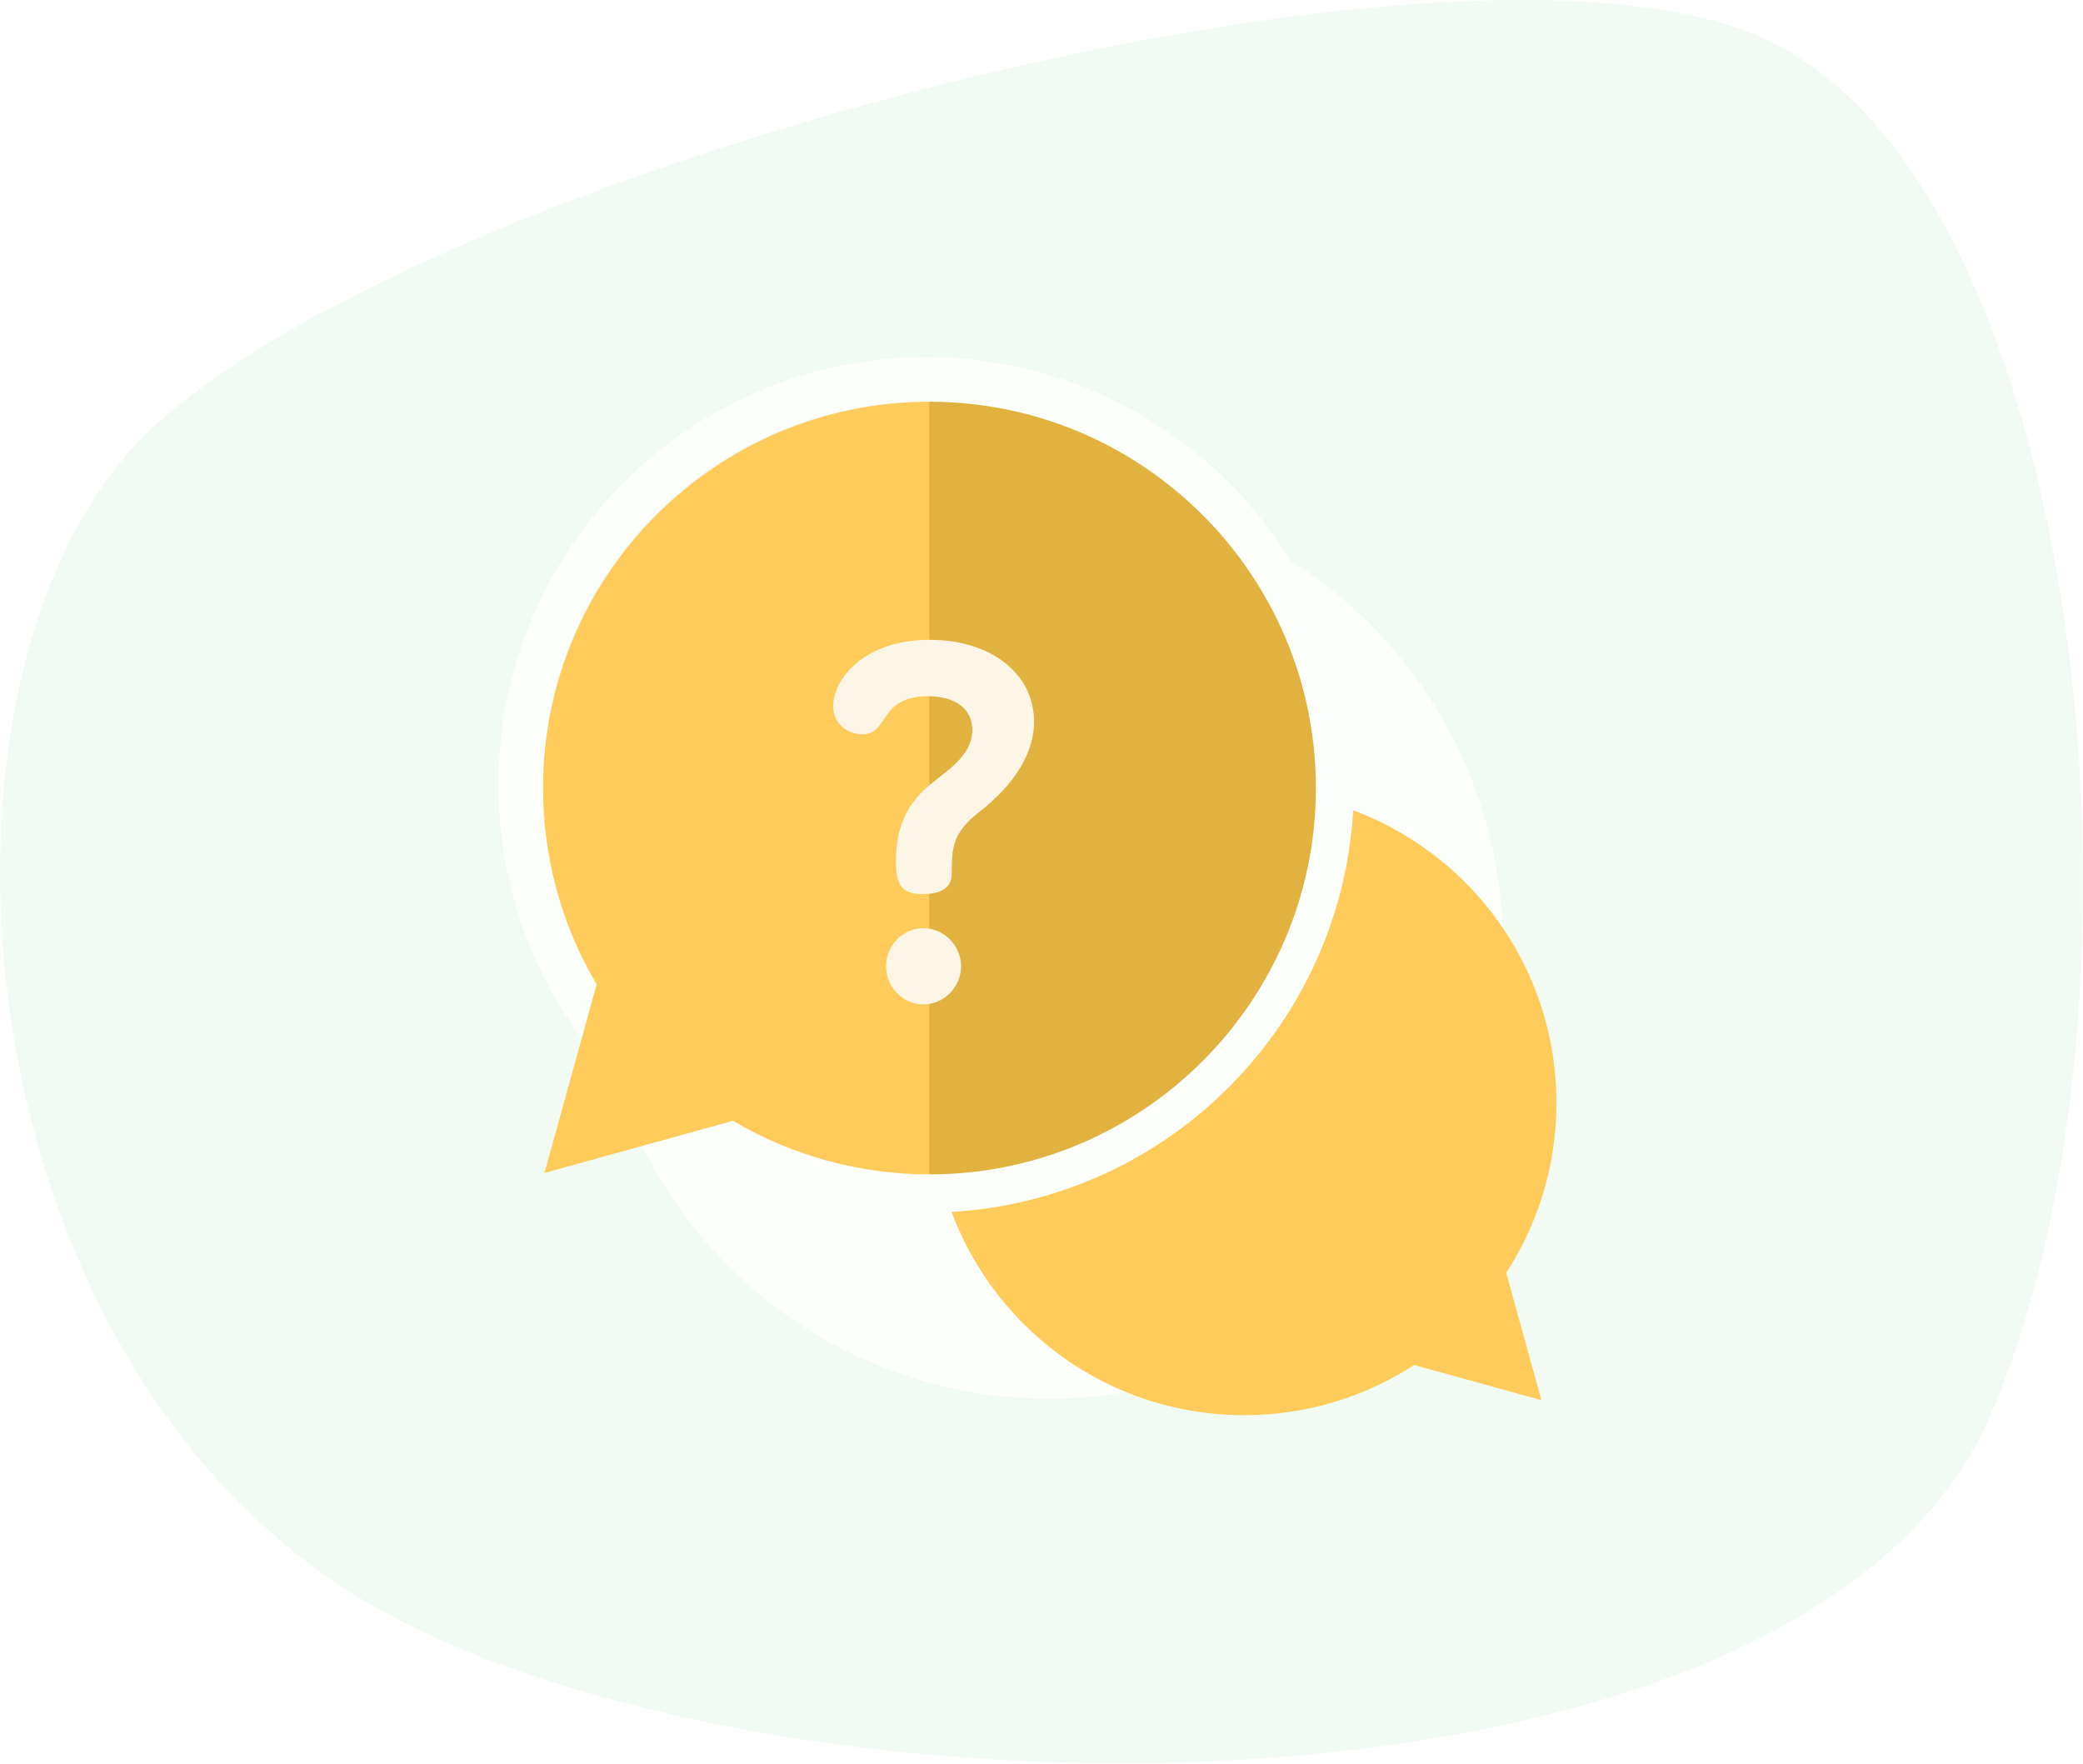
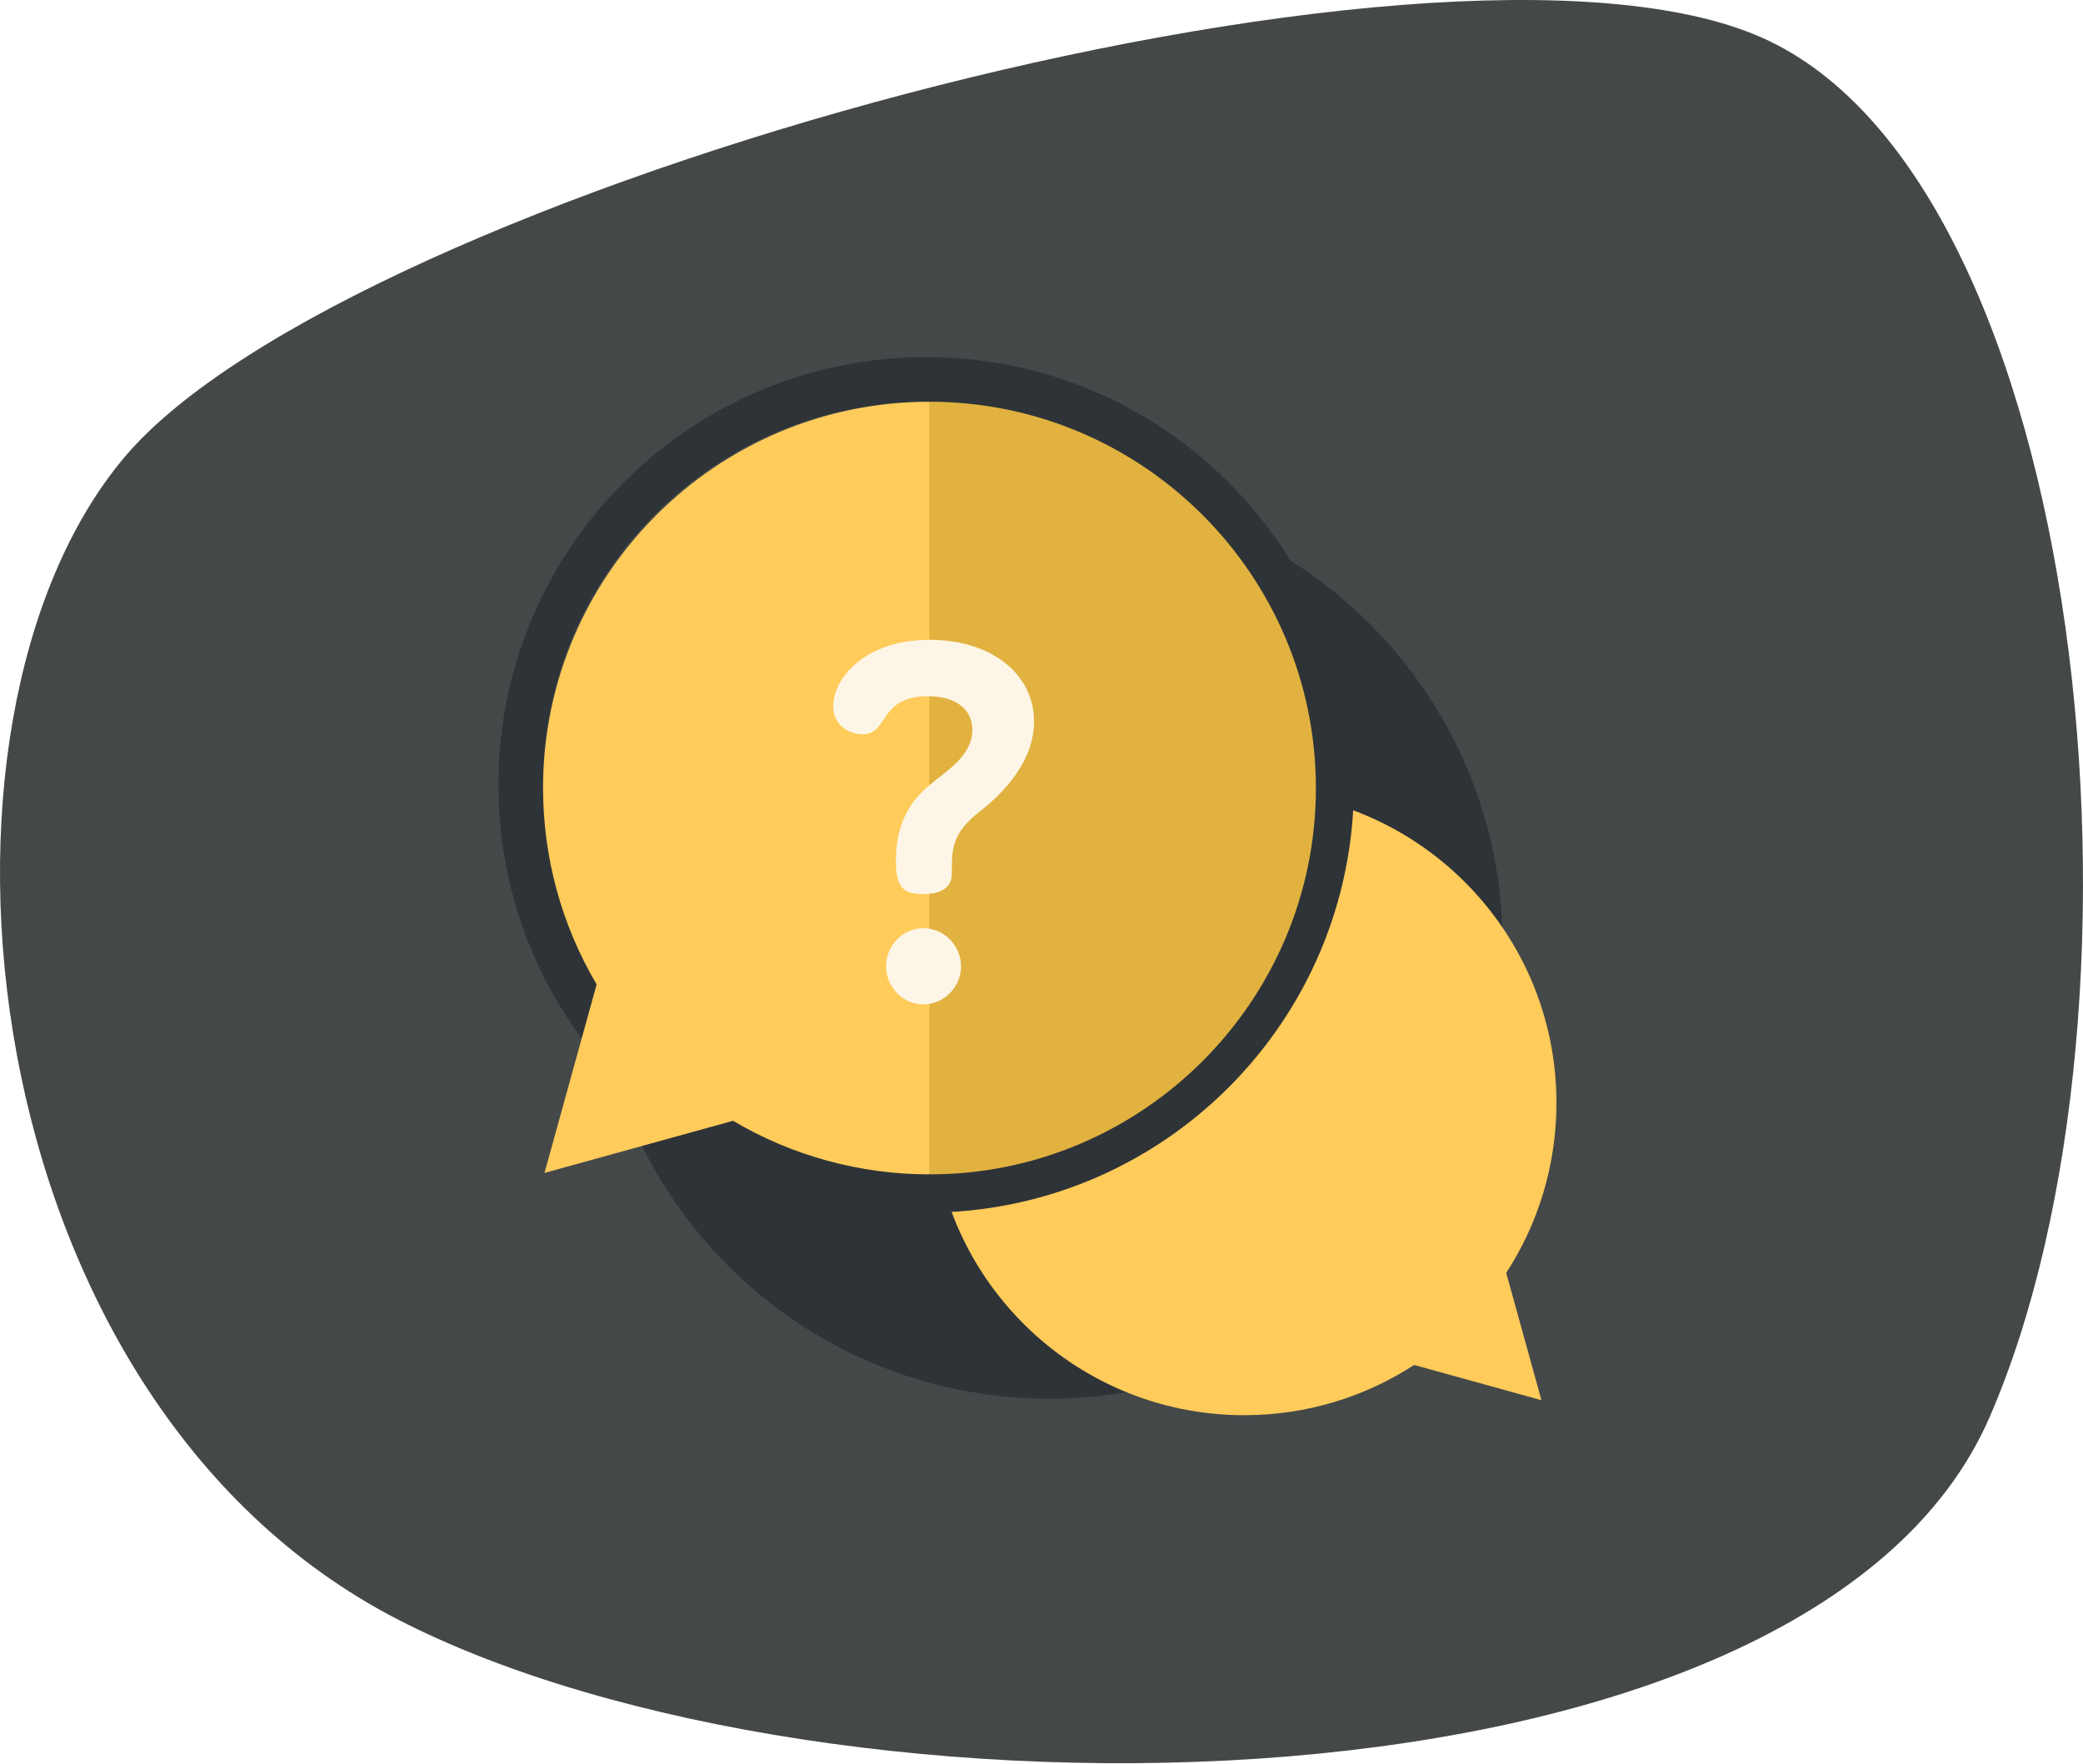
<svg xmlns="http://www.w3.org/2000/svg" width="280px" height="237px" viewBox="0 0 280 237" version="1.1">
  <g id="Page-2" stroke="none" stroke-width="1" fill="none" fill-rule="evenodd">
    <g id="home-copy-13" transform="translate(-889, -1757)">
      <g id="Group-3" transform="translate(-462, -382)">
        <g id="Group-9" transform="translate(733, 1602)">
          <g id="Group-18" transform="translate(0, 53)">
            <g id="Group-7" transform="translate(281, 484)">
              <g id="questions" transform="translate(337, 0)">
-                 <path d="M53.527,217.704 C-4.197,188.001 -13.179,96.973 16.723,61.464 C46.626,25.955 193.217,-14.422 236.921,5.095 C280.625,24.612 291.598,134.85 267.446,190.48 C243.294,246.111 111.25,247.407 53.527,217.704 Z" id="Path-2" fill="#F0FAF1" opacity="0.85" />
-                 <circle id="Oval" fill="#FCFFFC" cx="141" cy="127" r="61" />
+                 <path d="M53.527,217.704 C-4.197,188.001 -13.179,96.973 16.723,61.464 C46.626,25.955 193.217,-14.422 236.921,5.095 C280.625,24.612 291.598,134.85 267.446,190.48 C243.294,246.111 111.25,247.407 53.527,217.704 Z" id="Path-2" fill="#252829" opacity="0.85" />
+                 <circle id="Oval" fill="#2e3338" cx="141" cy="127" r="61" />
                <g id="emergency" transform="translate(73, 54)">
                  <path d="M117.087,129.468 L134.203,134.203 L129.469,117.087 C133.738,110.516 136.22,102.675 136.22,94.255 C136.22,71.078 117.432,52.29 94.255,52.29 C71.078,52.29 52.29,71.078 52.29,94.255 C52.29,117.432 71.078,136.22 94.255,136.22 C102.675,136.22 110.516,133.738 117.087,129.468 L117.087,129.468 Z" id="Path" fill="#FFCB5A" fill-rule="nonzero" />
-                   <circle id="Oval" stroke="#FCFFFC" stroke-width="6" cx="51.5" cy="51.5" r="54.5" />
+                   <circle id="Oval" stroke="#2e3338" stroke-width="6" cx="51.5" cy="51.5" r="54.5" />
                  <path d="M51.958,0 L30.71,51.925 L51.958,103.85 C80.59,103.85 103.883,80.557 103.883,51.925 C103.883,23.293 80.59,0 51.958,0 Z" id="Path" fill="#E1B240" fill-rule="nonzero" />
                  <path d="M0,51.925 C0,61.256 2.484,70.341 7.2,78.318 L0.191,103.658 L25.532,96.649 C33.508,101.366 42.594,103.85 51.925,103.85 L51.925,0 C23.293,0 0,23.293 0,51.925 Z" id="Path" fill="#FFCB5A" fill-rule="nonzero" />
                  <path d="M58.624,55.137 C55.003,57.996 54.936,59.991 54.936,63.448 C54.936,64.712 54.278,66.174 51.051,66.174 C48.351,66.174 47.429,65.177 47.429,61.719 C47.429,56.001 49.932,53.275 51.841,51.613 C54.015,49.752 57.702,47.691 57.702,44.101 C57.702,41.042 55.068,39.579 51.776,39.579 C45.059,39.579 46.507,44.699 42.951,44.699 C41.173,44.699 39,43.502 39,40.909 C39,37.319 43.083,32 51.973,32 C60.403,32 66,36.72 66,42.97 C66,49.22 60.403,53.741 58.624,55.137 Z M56.188,75.881 C56.188,78.606 53.949,81 51.117,81 C48.286,81 46.112,78.606 46.112,75.881 C46.112,73.088 48.351,70.761 51.117,70.761 C53.883,70.761 56.188,73.088 56.188,75.881 Z" id="Shape" fill="#FDF6E7" />
                </g>
              </g>
            </g>
          </g>
        </g>
      </g>
    </g>
  </g>
</svg>
